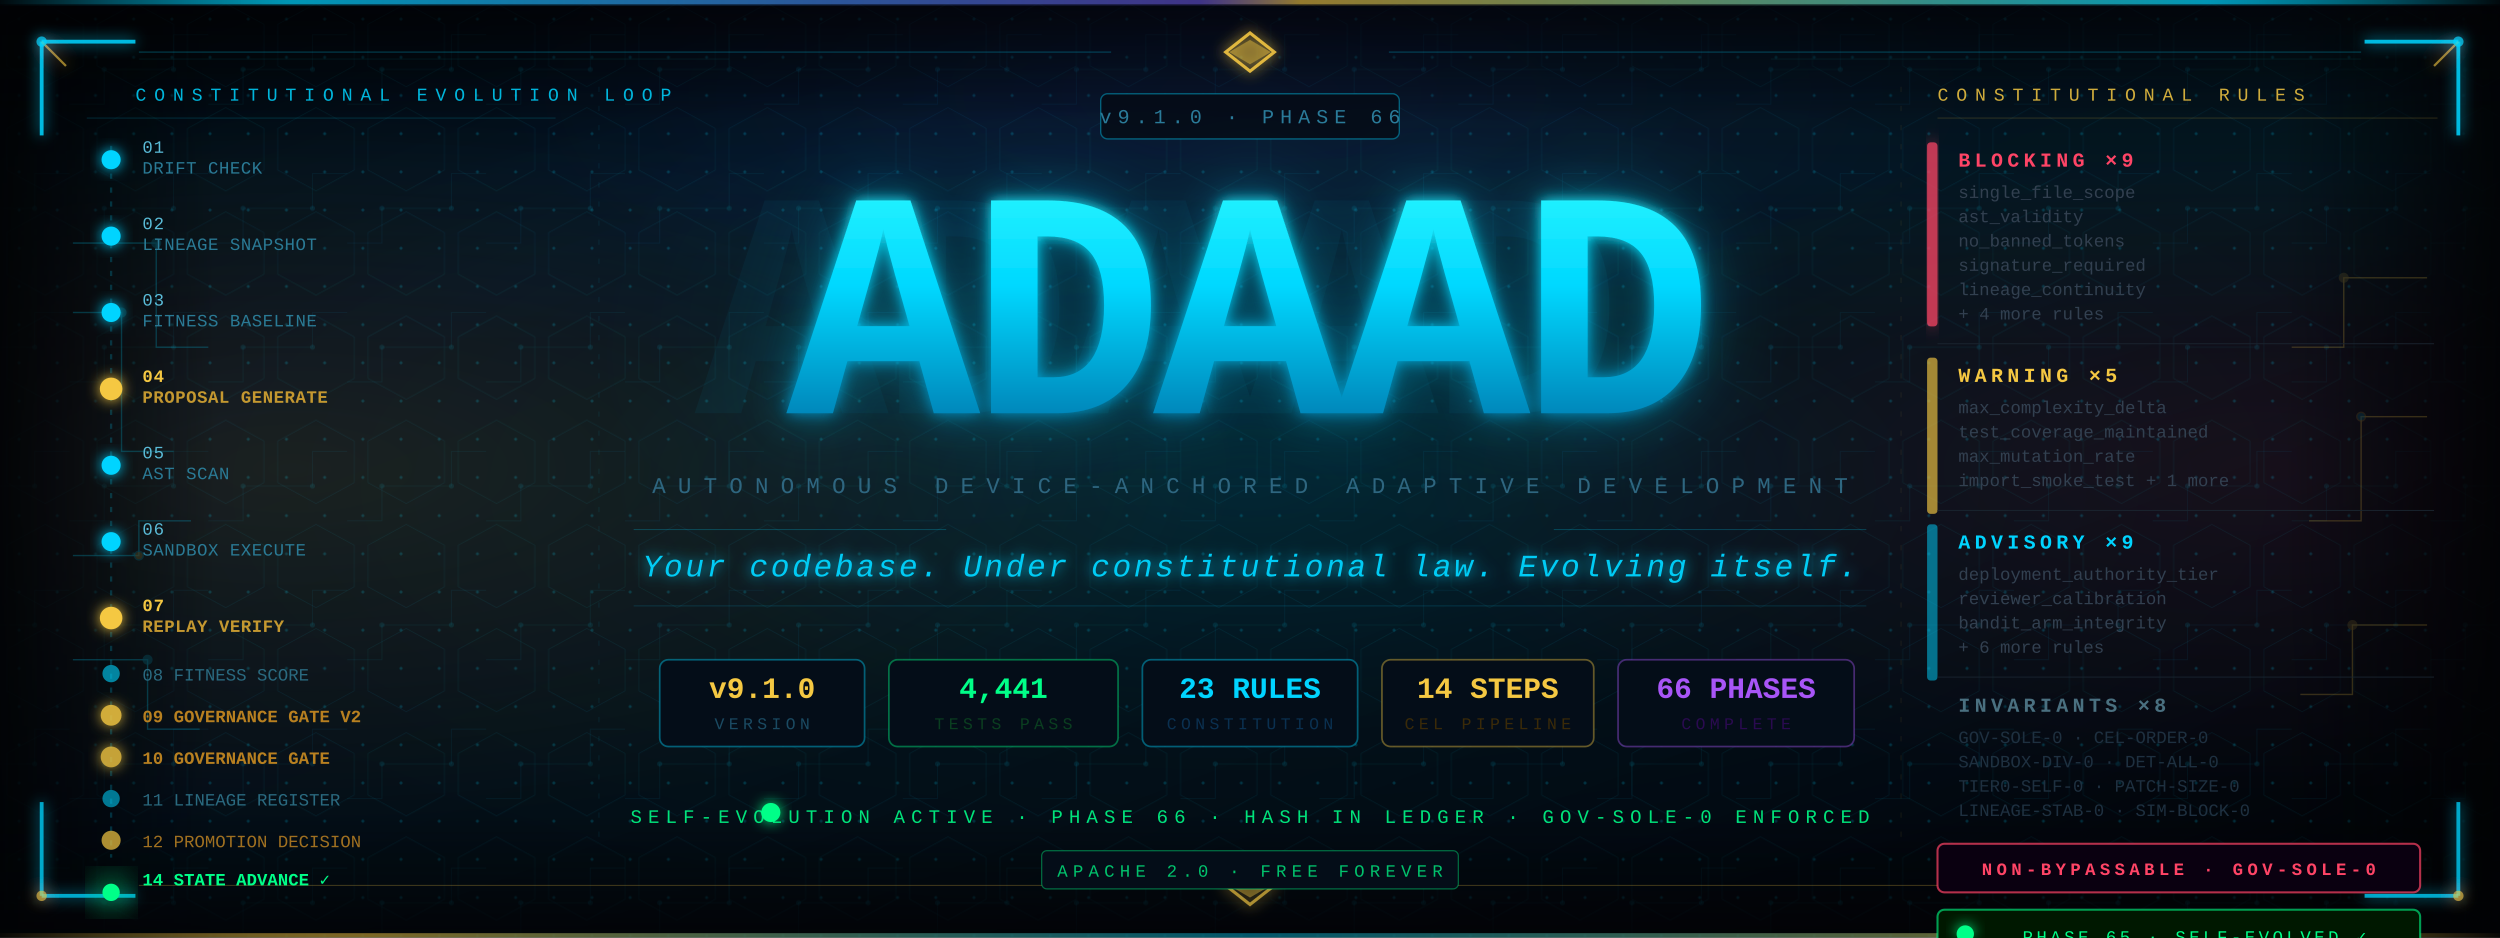
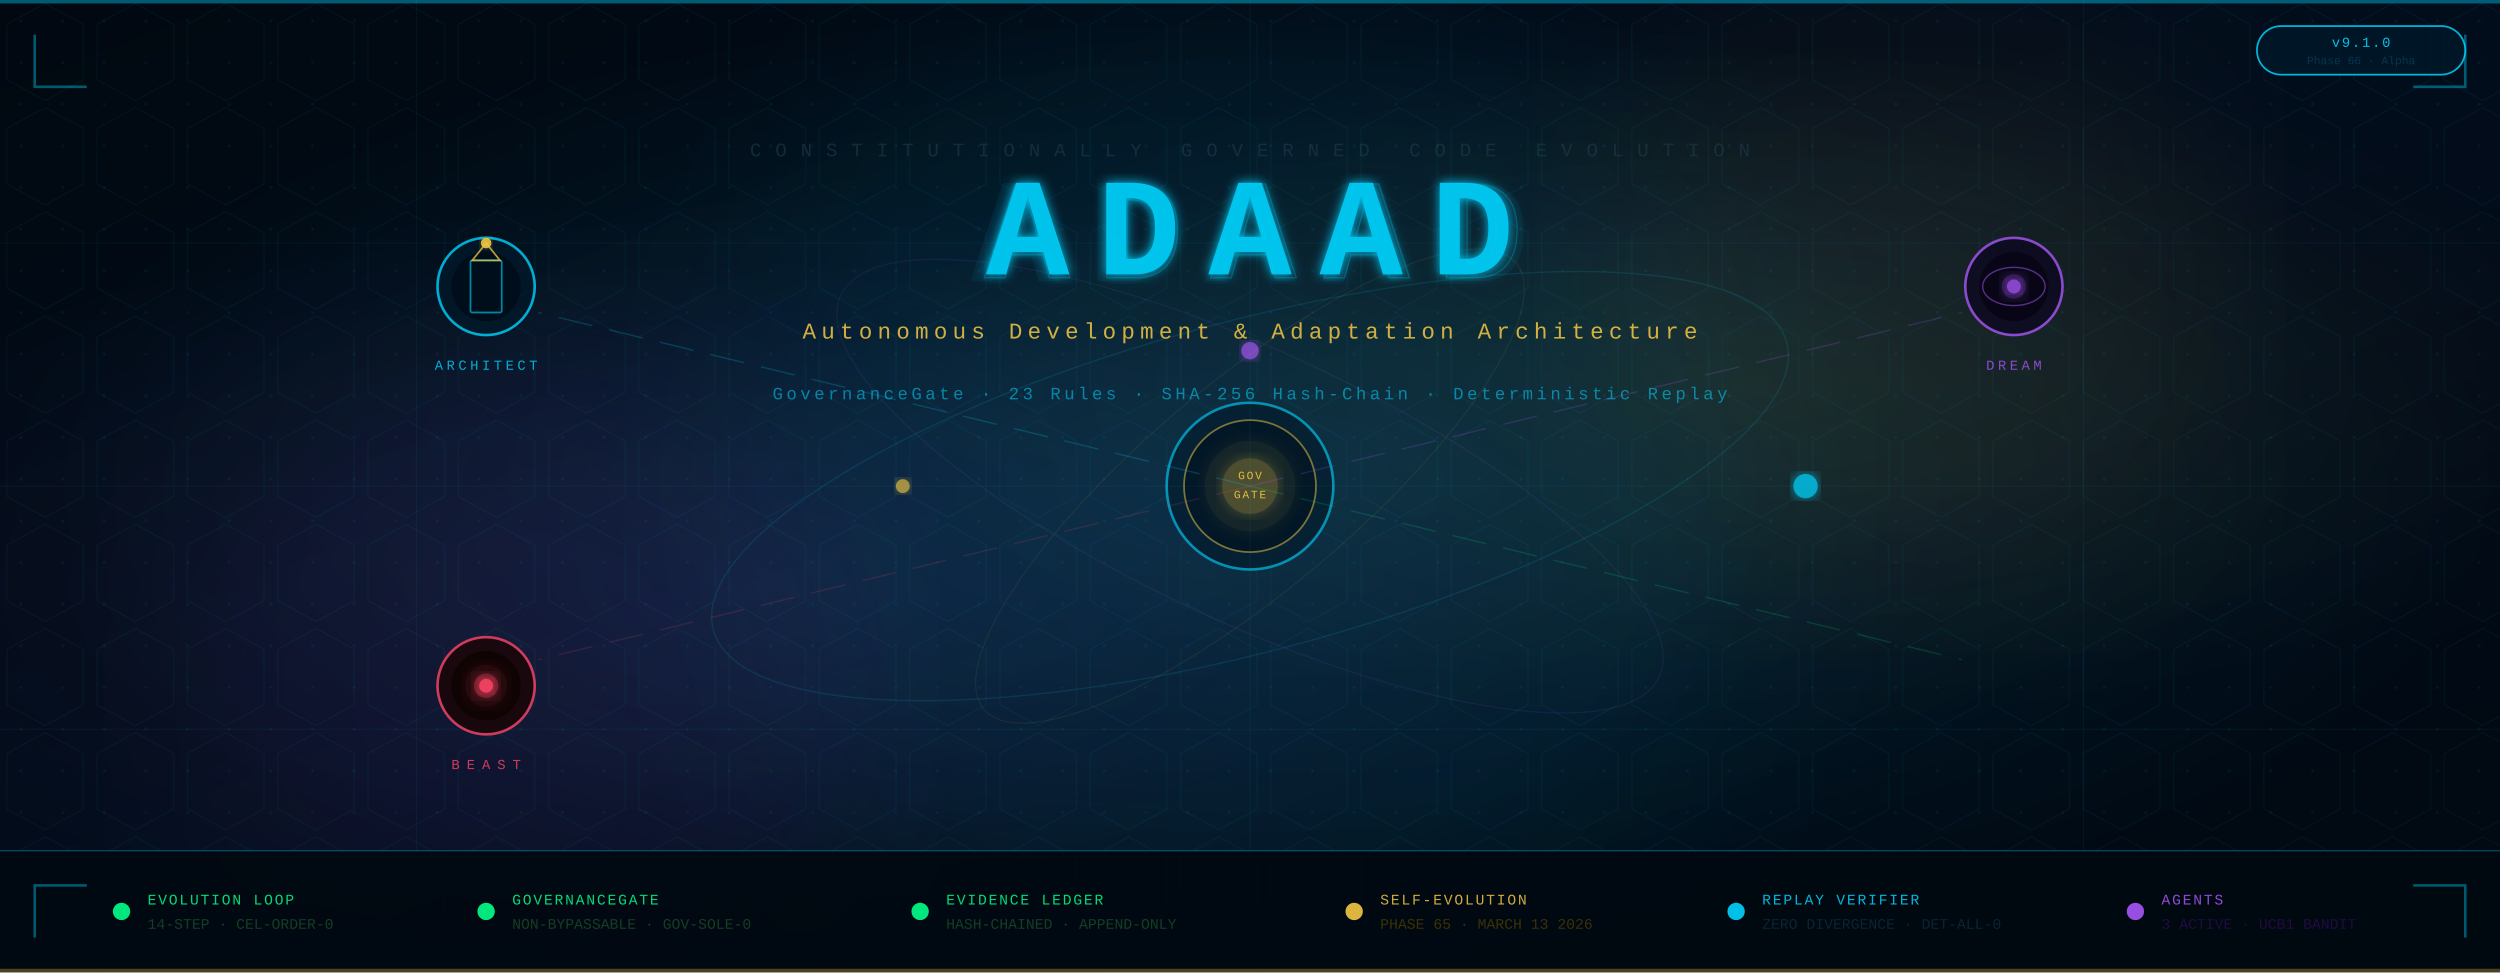
- <svg xmlns="http://www.w3.org/2000/svg" viewBox="0 0 1440 540">
+ <svg xmlns="http://www.w3.org/2000/svg" viewBox="0 0 1440 560">
  <defs>
-     <style>
-     @keyframes scan{0%{transform:translateY(-220px)}100%{transform:translateY(760px)}}
-     @keyframes orb{0%,100%{opacity:.08}50%{opacity:.22}}
-     @keyframes orb2{0%,100%{opacity:.05}50%{opacity:.15}}
-     @keyframes beacon{0%,100%{r:5;opacity:1}50%{r:9;opacity:.4}}
-     @keyframes trailpulse{0%{stroke-dashoffset:0}100%{stroke-dashoffset:-120}}
-     @keyframes celpulse{0%,100%{opacity:.9}50%{opacity:.3}}
-     @keyframes celpulse2{0%,100%{opacity:.85}50%{opacity:.28}}
-     @keyframes celpulse3{0%,100%{opacity:.8}50%{opacity:.2}}
-     @keyframes titlehaze{0%,100%{opacity:.18}50%{opacity:.38}}
-     @keyframes hexgrid{0%,100%{opacity:.07}50%{opacity:.14}}
-     @keyframes statusblink{0%,100%{opacity:1}48%{opacity:.2}52%{opacity:.9}}
-   </style>
-     <pattern id="hexes" x="0" y="0" width="52" height="60" patternUnits="userSpaceOnUse">
-       <polygon points="26,2 48,14 48,38 26,50 4,38 4,14" fill="none" stroke="#00d4ff" stroke-width="0.4" opacity="0.14" />
-     </pattern>
-     <pattern id="cdots" x="0" y="0" width="22" height="22" patternUnits="userSpaceOnUse">
-       <circle cx="11" cy="11" r="0.9" fill="#00d4ff" opacity="0.18" />
-     </pattern>
-     <pattern id="traces" x="0" y="0" width="80" height="80" patternUnits="userSpaceOnUse">
-       <path d="M0 40 L20 40 L20 20 L40 20" fill="none" stroke="#00d4ff" stroke-width="0.4" opacity="0.08" />
-       <path d="M80 40 L60 40 L60 60 L40 60" fill="none" stroke="#00d4ff" stroke-width="0.4" opacity="0.08" />
-       <circle cx="20" cy="40" r="1.5" fill="#00d4ff" opacity="0.1" />
-       <circle cx="60" cy="40" r="1.5" fill="#00d4ff" opacity="0.1" />
-     </pattern>
-     <filter id="gs" x="-60%" y="-60%" width="220%" height="220%">
+     <linearGradient id="h-bg" x1="0%" y1="0%" x2="100%" y2="100%">
+       <stop offset="0%" stop-color="#010810" />
+       <stop offset="50%" stop-color="#020d1c" />
+       <stop offset="100%" stop-color="#010810" />
+     </linearGradient>
+     <radialGradient id="h-glow1" cx="50%" cy="50%" r="50%">
+       <stop offset="0%" stop-color="#00d4ff" stop-opacity="0.12" />
+       <stop offset="100%" stop-color="#00d4ff" stop-opacity="0" />
+     </radialGradient>
+     <radialGradient id="h-glow2" cx="30%" cy="60%" r="40%">
+       <stop offset="0%" stop-color="#a855f7" stop-opacity="0.08" />
+       <stop offset="100%" stop-color="#a855f7" stop-opacity="0" />
+     </radialGradient>
+     <radialGradient id="h-glow3" cx="70%" cy="40%" r="35%">
+       <stop offset="0%" stop-color="#f5c842" stop-opacity="0.07" />
+       <stop offset="100%" stop-color="#f5c842" stop-opacity="0" />
+     </radialGradient>
+     <filter id="h-blur">
      <feGaussianBlur stdDeviation="4" result="b" />
      <feMerge>
        <feMergeNode in="b" />
        <feMergeNode in="SourceGraphic" />
      </feMerge>
    </filter>
-     <filter id="gm" x="-100%" y="-100%" width="300%" height="300%">
-       <feGaussianBlur stdDeviation="10" result="b" />
-       <feMerge>
-         <feMergeNode in="b" />
-         <feMergeNode in="b" />
-         <feMergeNode in="SourceGraphic" />
-       </feMerge>
-     </filter>
-     <filter id="gxl" x="-150%" y="-150%" width="400%" height="400%">
-       <feGaussianBlur stdDeviation="24" result="b" />
-       <feMerge>
-         <feMergeNode in="b" />
-         <feMergeNode in="b" />
-         <feMergeNode in="b" />
-         <feMergeNode in="SourceGraphic" />
-       </feMerge>
-     </filter>
-     <filter id="gxxl" x="-200%" y="-200%" width="500%" height="500%">
-       <feGaussianBlur stdDeviation="40" result="b" />
+     <filter id="h-title">
+       <feGaussianBlur stdDeviation="3" result="b" />
      <feMerge>
        <feMergeNode in="b" />
        <feMergeNode in="SourceGraphic" />
      </feMerge>
    </filter>
-     <filter id="gred">
-       <feGaussianBlur stdDeviation="5" result="b" />
-       <feMerge>
-         <feMergeNode in="b" />
-         <feMergeNode in="SourceGraphic" />
-       </feMerge>
+     <filter id="h-soft">
+       <feGaussianBlur stdDeviation="20" />
    </filter>
-     <linearGradient id="bg" x1="0%" y1="0%" x2="100%" y2="100%">
-       <stop offset="0%" stop-color="#010204" />
-       <stop offset="25%" stop-color="#020c1c" />
-       <stop offset="55%" stop-color="#030e16" />
-       <stop offset="80%" stop-color="#020810" />
-       <stop offset="100%" stop-color="#010204" />
-     </linearGradient>
-     <radialGradient id="bloom1" cx="50%" cy="52%" r="48%">
-       <stop offset="0%" stop-color="#00d4ff" stop-opacity="0.12">
-         <animate attributeName="stop-opacity" values="0.12;0.28;0.12" dur="6s" repeatCount="indefinite" />
-       </stop>
-       <stop offset="55%" stop-color="#00d4ff" stop-opacity="0.02" />
-       <stop offset="100%" stop-color="#00d4ff" stop-opacity="0" />
-     </radialGradient>
-     <radialGradient id="bloom2" cx="12%" cy="50%" r="38%">
-       <stop offset="0%" stop-color="#f5c842" stop-opacity="0.1">
-         <animate attributeName="stop-opacity" values="0.1;0.2;0.1" dur="7s" begin="1s" repeatCount="indefinite" />
-       </stop>
-       <stop offset="100%" stop-color="#f5c842" stop-opacity="0" />
-     </radialGradient>
-     <radialGradient id="bloom3" cx="90%" cy="50%" r="35%">
-       <stop offset="0%" stop-color="#ff4466" stop-opacity="0.08">
-         <animate attributeName="stop-opacity" values="0.08;0.16;0.08" dur="8s" begin="2s" repeatCount="indefinite" />
-       </stop>
-       <stop offset="100%" stop-color="#ff4466" stop-opacity="0" />
-     </radialGradient>
-     <radialGradient id="bloom4" cx="50%" cy="10%" r="30%">
-       <stop offset="0%" stop-color="#7b61ff" stop-opacity="0.06" />
-       <stop offset="100%" stop-color="#7b61ff" stop-opacity="0" />
-     </radialGradient>
-     <linearGradient id="topedge" x1="0%" y1="0%" x2="100%" y2="0%">
-       <stop offset="0%" stop-color="#010204" stop-opacity="1" />
-       <stop offset="12%" stop-color="#00d4ff" stop-opacity="0.7" />
-       <stop offset="48%" stop-color="#7b61ff" stop-opacity="0.5" />
-       <stop offset="52%" stop-color="#f5c842" stop-opacity="0.6" />
-       <stop offset="88%" stop-color="#00d4ff" stop-opacity="0.7" />
-       <stop offset="100%" stop-color="#010204" stop-opacity="1" />
-     </linearGradient>
-     <linearGradient id="botedge" x1="0%" y1="0%" x2="100%" y2="0%">
-       <stop offset="0%" stop-color="#010204" stop-opacity="1" />
-       <stop offset="15%" stop-color="#f5c842" stop-opacity="0.5" />
-       <stop offset="50%" stop-color="#00d4ff" stop-opacity="0.4" />
-       <stop offset="85%" stop-color="#f5c842" stop-opacity="0.5" />
-       <stop offset="100%" stop-color="#010204" stop-opacity="1" />
-     </linearGradient>
-     <linearGradient id="titleg" x1="0%" y1="0%" x2="0%" y2="100%">
-       <stop offset="0%" stop-color="#20f0ff" />
-       <stop offset="40%" stop-color="#00d8ff" />
-       <stop offset="100%" stop-color="#0088bb" />
-     </linearGradient>
-     <linearGradient id="scanfade" x1="0%" y1="0%" x2="0%" y2="100%">
-       <stop offset="0%" stop-color="#00d4ff" stop-opacity="0" />
-       <stop offset="50%" stop-color="#00d4ff" stop-opacity="0.04" />
-       <stop offset="100%" stop-color="#00d4ff" stop-opacity="0" />
-     </linearGradient>
-     <linearGradient id="vlr" x1="0%" y1="0%" x2="100%" y2="0%">
-       <stop offset="0%" stop-color="#010204" stop-opacity="0.95" />
-       <stop offset="9%" stop-color="#010204" stop-opacity="0" />
-       <stop offset="91%" stop-color="#010204" stop-opacity="0" />
-       <stop offset="100%" stop-color="#010204" stop-opacity="0.95" />
-     </linearGradient>
-     <linearGradient id="vtb" x1="0%" y1="0%" x2="0%" y2="100%">
-       <stop offset="0%" stop-color="#010204" stop-opacity="0.7" />
-       <stop offset="13%" stop-color="#010204" stop-opacity="0" />
-       <stop offset="87%" stop-color="#010204" stop-opacity="0" />
-       <stop offset="100%" stop-color="#010204" stop-opacity="0.8" />
-     </linearGradient>
-     <clipPath id="mainclip">
-       <rect width="1440" height="540" />
-     </clipPath>
+     <filter id="h-xsoft">
+       <feGaussianBlur stdDeviation="50" />
+     </filter>
+     <pattern id="h-hex" x="0" y="0" width="52" height="60" patternUnits="userSpaceOnUse">
+       <polygon points="26,2 48,14 48,46 26,58 4,46 4,14" fill="none" stroke="#00d4ff" stroke-width="0.35" opacity="0.1" />
+     </pattern>
+     <pattern id="h-dots" x="0" y="0" width="24" height="24" patternUnits="userSpaceOnUse">
+       <circle cx="12" cy="12" r="0.8" fill="#00d4ff" opacity="0.14" />
+     </pattern>
+     <style>
+     @keyframes h-scan{0%{transform:translateY(-160px)}100%{transform:translateY(720px)}}
+     @keyframes h-orbit{from{transform:rotate(0deg)}to{transform:rotate(360deg)}}
+     @keyframes h-orbit2{from{transform:rotate(360deg)}to{transform:rotate(0deg)}}
+     @keyframes h-pulse{0%,100%{opacity:.5}50%{opacity:1}}
+     @keyframes h-blink{0%,100%{opacity:1}48%{opacity:.15}52%{opacity:.9}}
+     @keyframes h-trail{0%{stroke-dashoffset:0}100%{stroke-dashoffset:-80}}
+     @keyframes h-float{0%,100%{transform:translateY(0)}50%{transform:translateY(-6px)}}
+     .h-scan-line{animation:h-scan 6s linear infinite}
+     .h-orbit1{transform-origin:720px 280px;animation:h-orbit 18s linear infinite}
+     .h-orbit2{transform-origin:720px 280px;animation:h-orbit2 12s linear infinite}
+     .h-orbit3{transform-origin:720px 280px;animation:h-orbit 28s linear infinite}
+     .h-beacon{animation:h-pulse 2.5s ease-in-out infinite}
+     .h-blink{animation:h-blink 1.2s ease-in-out infinite}
+     .h-trail{stroke-dasharray:20 10;animation:h-trail 3s linear infinite}
+     .h-float{animation:h-float 4s ease-in-out infinite}
+     .h-pulse2{animation:h-pulse 3s ease-in-out infinite 1s}
+     .h-pulse3{animation:h-pulse 3.5s ease-in-out infinite 2s}
+   </style>
  </defs>
-   <rect width="1440" height="540" fill="url(#bg)" />
-   <rect width="1440" height="540" fill="url(#hexes)" opacity="0.6" />
-   <rect width="1440" height="540" fill="url(#cdots)" />
-   <rect width="1440" height="540" fill="url(#traces)" />
-   <rect width="1440" height="540" fill="url(#bloom1)" />
-   <rect width="1440" height="540" fill="url(#bloom2)" />
-   <rect width="1440" height="540" fill="url(#bloom3)" />
-   <rect width="1440" height="540" fill="url(#bloom4)" />
-   <g clip-path="url(#mainclip)">
-     <rect x="0" y="0" width="1440" height="200" fill="url(#scanfade)">
-       <animateTransform attributeName="transform" type="translate" values="0,-220;0,760" dur="8s" repeatCount="indefinite" />
-     </rect>
+   <rect width="1440" height="560" fill="url(#h-bg)" />
+   <rect width="1440" height="560" fill="url(#h-glow1)" />
+   <rect width="1440" height="560" fill="url(#h-glow2)" />
+   <rect width="1440" height="560" fill="url(#h-glow3)" />
+   <rect width="1440" height="560" fill="url(#h-hex)" />
+   <rect width="1440" height="560" fill="url(#h-dots)" opacity="0.5" />
+   <circle cx="720" cy="280" r="300" fill="#00d4ff" opacity="0.04" filter="url(#h-xsoft)" />
+   <circle cx="300" cy="400" r="200" fill="#a855f7" opacity="0.04" filter="url(#h-xsoft)" />
+   <circle cx="1100" cy="160" r="180" fill="#f5c842" opacity="0.04" filter="url(#h-xsoft)" />
+   <rect x="0" y="0" width="1440" height="2" fill="url(#h-glow1)" opacity="0.3" class="h-scan-line" />
+   <g class="h-orbit1">
+     <ellipse cx="720" cy="280" rx="320" ry="95" fill="none" stroke="#00d4ff" stroke-width="0.8" opacity="0.12" transform="rotate(-15,720,280)" />
+     <circle cx="1040" cy="280" r="7" fill="#00d4ff" opacity="0.75" filter="url(#h-blur)" class="h-beacon" />
  </g>
-   <rect width="1440" height="540" fill="url(#vlr)" />
-   <rect width="1440" height="540" fill="url(#vtb)" />
-   <rect x="0" y="0" width="1440" height="2.5" fill="url(#topedge)" />
-   <rect x="0" y="537.5" width="1440" height="2.5" fill="url(#botedge)" />
-   <rect x="0" y="2.5" width="1440" height="0.8" fill="url(#topedge)" opacity="0.3" />
-   <g filter="url(#gs)">
-     <line x1="24" y1="24" x2="78" y2="24" stroke="#00d4ff" stroke-width="2.2" opacity="0.85" />
-     <line x1="24" y1="24" x2="24" y2="78" stroke="#00d4ff" stroke-width="2.2" opacity="0.85" />
-     <line x1="24" y1="24" x2="38" y2="38" stroke="#f5c842" stroke-width="1.3" opacity="0.6" />
-     <circle cx="24" cy="24" r="3" fill="#00d4ff" opacity="0.7" />
-     <line x1="1416" y1="24" x2="1362" y2="24" stroke="#00d4ff" stroke-width="2.2" opacity="0.85" />
-     <line x1="1416" y1="24" x2="1416" y2="78" stroke="#00d4ff" stroke-width="2.2" opacity="0.85" />
-     <line x1="1416" y1="24" x2="1402" y2="38" stroke="#f5c842" stroke-width="1.3" opacity="0.6" />
-     <circle cx="1416" cy="24" r="3" fill="#00d4ff" opacity="0.7" />
-     <line x1="24" y1="516" x2="78" y2="516" stroke="#00d4ff" stroke-width="2.2" opacity="0.75" />
-     <line x1="24" y1="516" x2="24" y2="462" stroke="#00d4ff" stroke-width="2.2" opacity="0.75" />
-     <circle cx="24" cy="516" r="3" fill="#f5c842" opacity="0.6" />
-     <line x1="1416" y1="516" x2="1362" y2="516" stroke="#00d4ff" stroke-width="2.2" opacity="0.75" />
-     <line x1="1416" y1="516" x2="1416" y2="462" stroke="#00d4ff" stroke-width="2.2" opacity="0.75" />
-     <circle cx="1416" cy="516" r="3" fill="#f5c842" opacity="0.6" />
+   <g class="h-orbit2">
+     <ellipse cx="720" cy="280" rx="260" ry="78" fill="none" stroke="#a855f7" stroke-width="0.7" opacity="0.1" transform="rotate(25,720,280)" />
+     <circle cx="720" cy="202" r="5" fill="#a855f7" opacity="0.7" filter="url(#h-blur)" class="h-pulse2" />
  </g>
-   <g opacity="0.22" stroke="#00d4ff" fill="none" stroke-width="0.8">
-     <path d="M42 140 L90 140 L90 200 L120 200" />
-     <path d="M42 180 L70 180 L70 260 L100 260" />
-     <path d="M42 320 L80 320 L80 300 L110 300" />
-     <path d="M42 380 L85 380 L85 420 L115 420" />
-     <circle cx="90" cy="140" r="2.5" fill="#00d4ff" opacity="0.6" />
-     <circle cx="70" cy="180" r="2.5" fill="#00d4ff" opacity="0.6" />
-     <circle cx="80" cy="320" r="2.5" fill="#f5c842" opacity="0.6" />
-     <circle cx="85" cy="380" r="2.5" fill="#00d4ff" opacity="0.6" />
+   <g class="h-orbit3">
+     <ellipse cx="720" cy="280" rx="200" ry="60" fill="none" stroke="#f5c842" stroke-width="0.6" opacity="0.08" transform="rotate(-40,720,280)" />
+     <circle cx="520" cy="280" r="4" fill="#f5c842" opacity="0.65" filter="url(#h-blur)" class="h-pulse3" />
  </g>
-   <g opacity="0.2" stroke="#f5c842" fill="none" stroke-width="0.8">
-     <path d="M1398 160 L1350 160 L1350 200 L1320 200" />
-     <path d="M1398 240 L1360 240 L1360 300 L1330 300" />
-     <path d="M1398 360 L1355 360 L1355 400 L1325 400" />
-     <circle cx="1350" cy="160" r="2.5" fill="#f5c842" opacity="0.5" />
-     <circle cx="1360" cy="240" r="2.5" fill="#00d4ff" opacity="0.5" />
-     <circle cx="1355" cy="360" r="2.5" fill="#f5c842" opacity="0.5" />
+   <circle cx="720" cy="280" r="48" fill="#001828" stroke="#00d4ff" stroke-width="1.5" opacity="0.6" />
+   <circle cx="720" cy="280" r="38" fill="#000d1a" stroke="#f5c842" stroke-width="1" opacity="0.5" />
+   <circle cx="720" cy="280" r="26" fill="#f5c842" opacity="0.08" filter="url(#h-blur)" />
+   <circle cx="720" cy="280" r="16" fill="#f5c842" opacity="0.25" filter="url(#h-blur)" class="h-beacon" />
+   <text x="720" y="276" text-anchor="middle" font-family="'Courier New',monospace" font-size="6.5" fill="#f5c842" opacity="0.9" letter-spacing="1">GOV</text>
+   <text x="720" y="287" text-anchor="middle" font-family="'Courier New',monospace" font-size="6.5" fill="#f5c842" opacity="0.9" letter-spacing="1">GATE</text>
+   <line x1="720" y1="280" x2="310" y2="180" stroke="#00d4ff" stroke-width="0.8" opacity="0.2" class="h-trail" />
+   <line x1="720" y1="280" x2="1130" y2="180" stroke="#a855f7" stroke-width="0.8" opacity="0.2" class="h-trail" />
+   <line x1="720" y1="280" x2="310" y2="380" stroke="#ff4466" stroke-width="0.8" opacity="0.15" class="h-trail" />
+   <line x1="720" y1="280" x2="1130" y2="380" stroke="#00ff88" stroke-width="0.8" opacity="0.15" class="h-trail" />
+   <g stroke="#00d4ff" stroke-width="0.4" opacity="0.08">
+     <line x1="0" y1="140" x2="1440" y2="140" />
+     <line x1="0" y1="280" x2="1440" y2="280" />
+     <line x1="0" y1="420" x2="1440" y2="420" />
+     <line x1="240" y1="0" x2="240" y2="560" />
+     <line x1="720" y1="0" x2="720" y2="560" />
+     <line x1="1200" y1="0" x2="1200" y2="560" />
  </g>
-   <line x1="80" y1="30" x2="640" y2="30" stroke="#00d4ff" stroke-width="0.6" opacity="0.3" />
-   <line x1="80" y1="34" x2="420" y2="34" stroke="#00d4ff" stroke-width="0.3" opacity="0.14" />
-   <polygon points="720,19 734,30 720,41 706,30" fill="none" stroke="#f5c842" stroke-width="1.8" opacity="0.9" filter="url(#gs)">
-     <animate attributeName="stroke-opacity" values="0.9;0.3;0.9" dur="4s" repeatCount="indefinite" />
-   </polygon>
-   <polygon points="720,23 732,30 720,37 708,30" fill="#f5c842" opacity="0.55" filter="url(#gs)" />
-   <line x1="800" y1="30" x2="1360" y2="30" stroke="#00d4ff" stroke-width="0.6" opacity="0.3" />
-   <line x1="1020" y1="34" x2="1360" y2="34" stroke="#00d4ff" stroke-width="0.3" opacity="0.14" />
-   <line x1="80" y1="510" x2="640" y2="510" stroke="#f5c842" stroke-width="0.6" opacity="0.25" />
-   <polygon points="720,499 734,510 720,521 706,510" fill="none" stroke="#f5c842" stroke-width="1.8" opacity="0.7" filter="url(#gs)" />
-   <polygon points="720,503 732,510 720,517 708,510" fill="#f5c842" opacity="0.4" />
-   <line x1="800" y1="510" x2="1360" y2="510" stroke="#f5c842" stroke-width="0.6" opacity="0.25" />
-   <g transform="translate(50,58)">
-     <text font-family="'Courier New',monospace" x="28" y="0" fill="#00d4ff" font-size="10.5" letter-spacing="4.5" opacity="0.85">CONSTITUTIONAL EVOLUTION LOOP</text>
-     <line x1="0" y1="10" x2="270" y2="10" stroke="#00d4ff" stroke-width="0.5" opacity="0.2" />
-     <line x1="14" y1="26" x2="14" y2="436" stroke="#00d4ff" stroke-width="1.3" opacity="0.2" stroke-dasharray="3 5">
-       <animate attributeName="stroke-dashoffset" values="0;-16" dur="2s" repeatCount="indefinite" />
-     </line>
-     <g font-family="'Courier New',monospace" font-size="10">
-       <circle cx="14" cy="34" r="5.5" fill="#00d4ff" filter="url(#gs)">
-         <animate attributeName="opacity" values=".9;.3;.9" dur="3.1s" begin="0s" repeatCount="indefinite" />
-       </circle>
-       <text x="32" y="30" fill="#5abcd8" letter-spacing=".5">01</text>
-       <text x="32" y="42" fill="#2a7a95" letter-spacing=".3">DRIFT CHECK</text>
-       <circle cx="14" cy="78" r="5.5" fill="#00d4ff" filter="url(#gs)">
-         <animate attributeName="opacity" values=".85;.28;.85" dur="2.8s" begin=".35s" repeatCount="indefinite" />
-       </circle>
-       <text x="32" y="74" fill="#5abcd8" letter-spacing=".5">02</text>
-       <text x="32" y="86" fill="#2a7a95" letter-spacing=".3">LINEAGE SNAPSHOT</text>
-       <circle cx="14" cy="122" r="5.5" fill="#00d4ff" filter="url(#gs)">
-         <animate attributeName="opacity" values=".8;.25;.8" dur="3.6s" begin=".7s" repeatCount="indefinite" />
-       </circle>
-       <text x="32" y="118" fill="#5abcd8" letter-spacing=".5">03</text>
-       <text x="32" y="130" fill="#2a7a95" letter-spacing=".3">FITNESS BASELINE</text>
-       <circle cx="14" cy="166" r="6.5" fill="#f5c842" filter="url(#gs)">
-         <animate attributeName="opacity" values=".95;.4;.95" dur="2.0s" begin="0s" repeatCount="indefinite" />
-       </circle>
-       <text x="32" y="162" fill="#f5c842" letter-spacing=".5" font-weight="bold">04</text>
-       <text x="32" y="174" fill="#c49830" letter-spacing=".3" font-weight="bold">PROPOSAL GENERATE</text>
-       <circle cx="14" cy="210" r="5.5" fill="#00d4ff" filter="url(#gs)">
-         <animate attributeName="opacity" values=".75;.22;.75" dur="4.2s" begin="1.1s" repeatCount="indefinite" />
-       </circle>
-       <text x="32" y="206" fill="#5abcd8" letter-spacing=".5">05</text>
-       <text x="32" y="218" fill="#2a7a95" letter-spacing=".3">AST SCAN</text>
-       <circle cx="14" cy="254" r="5.5" fill="#00d4ff" filter="url(#gs)">
-         <animate attributeName="opacity" values=".75;.25;.75" dur="3.4s" begin="1.5s" repeatCount="indefinite" />
-       </circle>
-       <text x="32" y="250" fill="#5abcd8" letter-spacing=".5">06</text>
-       <text x="32" y="262" fill="#2a7a95" letter-spacing=".3">SANDBOX EXECUTE</text>
-       <circle cx="14" cy="298" r="6.5" fill="#f5c842" filter="url(#gs)">
-         <animate attributeName="opacity" values=".9;.35;.9" dur="2.3s" begin=".5s" repeatCount="indefinite" />
-       </circle>
-       <text x="32" y="294" fill="#f5c842" letter-spacing=".5" font-weight="bold">07</text>
-       <text x="32" y="306" fill="#c49830" letter-spacing=".3" font-weight="bold">REPLAY VERIFY</text>
-       <circle cx="14" cy="330" r="5" fill="#00d4ff" opacity=".6" />
-       <text x="32" y="334" fill="#2a6a80">08  FITNESS SCORE</text>
-       <circle cx="14" cy="354" r="6" fill="#f5c842" filter="url(#gs)" opacity=".85" />
-       <text x="32" y="358" fill="#b88020" font-weight="bold">09  GOVERNANCE GATE V2</text>
-       <circle cx="14" cy="378" r="6" fill="#f5c842" filter="url(#gs)" opacity=".8" />
-       <text x="32" y="382" fill="#b88020" font-weight="bold">10  GOVERNANCE GATE</text>
-       <circle cx="14" cy="402" r="5" fill="#00d4ff" opacity=".55" />
-       <text x="32" y="406" fill="#2a6a80">11  LINEAGE REGISTER</text>
-       <circle cx="14" cy="426" r="5.5" fill="#f5c842" opacity=".7" />
-       <text x="32" y="430" fill="#a07020">12  PROMOTION DECISION</text>
-       <circle cx="14" cy="456" r="5" fill="#00ff88" filter="url(#gm)">
-         <animate attributeName="r" values="5;8.5;5" dur="2.1s" repeatCount="indefinite" />
-         <animate attributeName="opacity" values="1;0.4;1" dur="2.1s" repeatCount="indefinite" />
-       </circle>
-       <text x="32" y="452" fill="#00ff88" font-weight="bold">14  STATE ADVANCE ✓</text>
-     </g>
+   <g class="h-float" style="transform-origin:280px 165px">
+     <circle cx="280" cy="165" r="28" fill="#001828" stroke="#00d4ff" stroke-width="1.5" opacity="0.8" />
+     <circle cx="280" cy="165" r="20" fill="#000d1a" opacity="0.9" />
+     <rect x="271" y="150" width="18" height="30" rx="1" fill="none" stroke="#00d4ff" stroke-width="1" opacity="0.6" />
+     <polygon points="280,140 288,150 272,150" fill="none" stroke="#f5c842" stroke-width="1" opacity="0.75" />
+     <circle cx="280" cy="140" r="3" fill="#f5c842" opacity="0.9" filter="url(#h-blur)" class="h-beacon" />
+     <text x="280" y="213" text-anchor="middle" font-family="'Courier New',monospace" font-size="8" fill="#00d4ff" opacity="0.8" letter-spacing="2">ARCHITECT</text>
  </g>
-   <line x1="345" y1="50" x2="345" y2="490" stroke="#00d4ff" stroke-width="0.5" opacity="0.1" stroke-dasharray="3 8" />
-   <g text-anchor="middle">
-     <rect x="634" y="54" width="172" height="26" rx="4" fill="#050c18" stroke="#00d4ff" stroke-width="0.8" stroke-opacity="0.4" />
-     <text x="720" y="71" font-family="'Courier New',monospace" font-size="11.5" fill="#2a7a99" letter-spacing="3.5">v9.1.0  ·  PHASE 66</text>
-     <text x="720" y="238" fill="#001824" font-family="'Courier New',monospace" font-size="186" font-weight="900" letter-spacing="-6">ADAAD</text>
-     <text x="720" y="238" fill="#00d4ff" font-family="'Courier New',monospace" font-size="186" font-weight="900" letter-spacing="-6" opacity="0.06" filter="url(#gxxl)">
-     ADAAD
-     <animate attributeName="opacity" values="0.06;0.14;0.06" dur="5s" repeatCount="indefinite" />
-     </text>
-     <text x="720" y="238" fill="#00d4ff" font-family="'Courier New',monospace" font-size="186" font-weight="900" letter-spacing="-6" opacity="0.12" filter="url(#gxl)">ADAAD</text>
-     <text x="720" y="238" fill="#00d4ff" font-family="'Courier New',monospace" font-size="186" font-weight="900" letter-spacing="-6" opacity="0.22" filter="url(#gm)">ADAAD</text>
-     <text x="720" y="238" fill="url(#titleg)" font-family="'Courier New',monospace" font-size="186" font-weight="900" letter-spacing="-6" filter="url(#gs)">ADAAD</text>
-     <text x="720" y="284" fill="#2e6680" font-family="'Courier New',monospace" font-size="13" letter-spacing="7">AUTONOMOUS DEVICE-ANCHORED ADAPTIVE DEVELOPMENT</text>
-     <line x1="365" y1="305" x2="545" y2="305" stroke="#00d4ff" stroke-width="0.6" opacity="0.22" />
-     <line x1="895" y1="305" x2="1075" y2="305" stroke="#00d4ff" stroke-width="0.6" opacity="0.22" />
-     <text x="720" y="332" fill="#00d4ff" font-family="'Courier New',monospace" font-size="18" letter-spacing="1.5" font-style="italic" filter="url(#gs)" opacity=".95">Your codebase. Under constitutional law. Evolving itself.</text>
-     <line x1="365" y1="349" x2="1075" y2="349" stroke="#00d4ff" stroke-width="0.5" opacity="0.18" />
-     <g transform="translate(720, 400)" font-family="'Courier New',monospace">
-       <rect x="-340" y="-20" width="118" height="50" rx="5" fill="#040d18" stroke="#00d4ff" stroke-width="1" stroke-opacity="0.4" />
-       <text x="-281" y="2" text-anchor="middle" fill="#f5c842" font-size="17" font-weight="700">v9.1.0</text>
-       <text x="-281" y="20" text-anchor="middle" fill="#1a4a62" font-size="9.5" letter-spacing="2.5">VERSION</text>
-       <rect x="-208" y="-20" width="132" height="50" rx="5" fill="#040d18" stroke="#00ff88" stroke-width="1" stroke-opacity="0.4" />
-       <text x="-142" y="2" text-anchor="middle" fill="#00ff88" font-size="17" font-weight="700">4,441</text>
-       <text x="-142" y="20" text-anchor="middle" fill="#0a3e20" font-size="9.5" letter-spacing="2.5">TESTS PASS</text>
-       <rect x="-62" y="-20" width="124" height="50" rx="5" fill="#040d18" stroke="#00d4ff" stroke-width="1" stroke-opacity="0.4" />
-       <text x="0" y="2" text-anchor="middle" fill="#00d4ff" font-size="17" font-weight="700">23 RULES</text>
-       <text x="0" y="20" text-anchor="middle" fill="#0a3050" font-size="9.5" letter-spacing="2.5">CONSTITUTION</text>
-       <rect x="76" y="-20" width="122" height="50" rx="5" fill="#040d18" stroke="#f5c842" stroke-width="1" stroke-opacity="0.4" />
-       <text x="137" y="2" text-anchor="middle" fill="#f5c842" font-size="17" font-weight="700">14 STEPS</text>
-       <text x="137" y="20" text-anchor="middle" fill="#3a2a08" font-size="9.5" letter-spacing="2.5">CEL PIPELINE</text>
-       <rect x="212" y="-20" width="136" height="50" rx="5" fill="#040d18" stroke="#a855f7" stroke-width="1" stroke-opacity="0.4" />
-       <text x="280" y="2" text-anchor="middle" fill="#a855f7" font-size="17" font-weight="700">66 PHASES</text>
-       <text x="280" y="20" text-anchor="middle" fill="#2a0a50" font-size="9.5" letter-spacing="2.5">COMPLETE</text>
-     </g>
-     <circle cx="444" cy="468" r="5.5" fill="#00ff88" filter="url(#gs)">
-       <animate attributeName="opacity" values="1;0.2;1" dur="1.8s" repeatCount="indefinite" />
-     </circle>
-     <text x="720" y="474" font-family="'Courier New',monospace" font-size="11" fill="#00ff88" letter-spacing="3.5" opacity="0.88">SELF-EVOLUTION ACTIVE  ·  PHASE 66  ·  HASH IN LEDGER  ·  GOV-SOLE-0 ENFORCED</text>
-     <rect x="600" y="490" width="240" height="22" rx="3" fill="#040d18" stroke="#00ff88" stroke-width="0.7" stroke-opacity="0.4" />
-     <text x="720" y="505" font-family="'Courier New',monospace" font-size="10" fill="#00ff88" letter-spacing="3" opacity="0.75">APACHE 2.0  ·  FREE FOREVER</text>
+   <g class="h-float" style="transform-origin:1160px 165px;animation-delay:1.3s">
+     <circle cx="1160" cy="165" r="28" fill="#0d0820" stroke="#a855f7" stroke-width="1.5" opacity="0.8" />
+     <circle cx="1160" cy="165" r="20" fill="#080515" opacity="0.9" />
+     <ellipse cx="1160" cy="165" rx="18" ry="11" fill="none" stroke="#a855f7" stroke-width="0.8" opacity="0.5" />
+     <circle cx="1160" cy="165" r="7" fill="#a855f7" opacity="0.3" filter="url(#h-blur)" />
+     <circle cx="1160" cy="165" r="4" fill="#a855f7" opacity="0.7" filter="url(#h-blur)" class="h-pulse2" />
+     <text x="1160" y="213" text-anchor="middle" font-family="'Courier New',monospace" font-size="8" fill="#a855f7" opacity="0.8" letter-spacing="2">DREAM</text>
  </g>
-   <line x1="1095" y1="50" x2="1095" y2="490" stroke="#f5c842" stroke-width="0.5" opacity="0.1" stroke-dasharray="3 8" />
-   <g transform="translate(1116, 58)">
-     <text font-family="'Courier New',monospace" x="0" y="0" fill="#f5c842" font-size="10.5" letter-spacing="4.5" opacity="0.85">CONSTITUTIONAL RULES</text>
-     <line x1="0" y1="10" x2="288" y2="10" stroke="#f5c842" stroke-width="0.5" opacity="0.2" />
-     <g transform="translate(0,24)" font-family="'Courier New',monospace">
-       <rect x="-6" y="0" width="6" height="106" rx="2" fill="#ff4466" opacity="0.75" filter="url(#gred)" />
-       <text x="12" y="14" fill="#ff4466" font-size="11.5" letter-spacing="2.5" font-weight="700">BLOCKING  ×9</text>
-       <text x="12" y="32" fill="#324050" font-size="10">single_file_scope</text>
-       <text x="12" y="46" fill="#324050" font-size="10">ast_validity</text>
-       <text x="12" y="60" fill="#324050" font-size="10">no_banned_tokens</text>
-       <text x="12" y="74" fill="#324050" font-size="10">signature_required</text>
-       <text x="12" y="88" fill="#324050" font-size="10">lineage_continuity</text>
-       <text x="12" y="102" fill="#324050" font-size="10">+ 4 more rules</text>
-       <line x1="0" y1="116" x2="286" y2="116" stroke="#1a2530" stroke-width="0.5" />
-       <rect x="-6" y="124" width="6" height="90" rx="2" fill="#f5c842" opacity="0.65" />
-       <text x="12" y="138" fill="#f5c842" font-size="11.5" letter-spacing="2.5" font-weight="700">WARNING  ×5</text>
-       <text x="12" y="156" fill="#324050" font-size="10">max_complexity_delta</text>
-       <text x="12" y="170" fill="#324050" font-size="10">test_coverage_maintained</text>
-       <text x="12" y="184" fill="#324050" font-size="10">max_mutation_rate</text>
-       <text x="12" y="198" fill="#324050" font-size="10">import_smoke_test + 1 more</text>
-       <line x1="0" y1="212" x2="286" y2="212" stroke="#1a2530" stroke-width="0.5" />
-       <rect x="-6" y="220" width="6" height="90" rx="2" fill="#00d4ff" opacity="0.5" />
-       <text x="12" y="234" fill="#00d4ff" font-size="11.5" letter-spacing="2.5" font-weight="700">ADVISORY  ×9</text>
-       <text x="12" y="252" fill="#324050" font-size="10">deployment_authority_tier</text>
-       <text x="12" y="266" fill="#324050" font-size="10">reviewer_calibration</text>
-       <text x="12" y="280" fill="#324050" font-size="10">bandit_arm_integrity</text>
-       <text x="12" y="294" fill="#324050" font-size="10">+ 6 more rules</text>
-       <line x1="0" y1="308" x2="286" y2="308" stroke="#1a2530" stroke-width="0.5" />
-       <text x="12" y="328" fill="#4a7080" font-size="11.5" letter-spacing="2.5" font-weight="700">INVARIANTS  ×8</text>
-       <text x="12" y="346" fill="#1e3040" font-size="10">GOV-SOLE-0  ·  CEL-ORDER-0</text>
-       <text x="12" y="360" fill="#1e3040" font-size="10">SANDBOX-DIV-0  ·  DET-ALL-0</text>
-       <text x="12" y="374" fill="#1e3040" font-size="10">TIER0-SELF-0  ·  PATCH-SIZE-0</text>
-       <text x="12" y="388" fill="#1e3040" font-size="10">LINEAGE-STAB-0  ·  SIM-BLOCK-0</text>
-       <rect x="0" y="404" width="278" height="28" rx="4" fill="#0a0010" stroke="#ff4466" stroke-width="1.2" stroke-opacity="0.7" />
-       <text x="139" y="422" text-anchor="middle" fill="#ff4466" font-size="10" letter-spacing="2.5" font-weight="700">NON-BYPASSABLE · GOV-SOLE-0</text>
-       <rect x="0" y="442" width="278" height="28" rx="4" fill="#001800" stroke="#00ff88" stroke-width="1.2" stroke-opacity="0.6" />
-       <circle cx="16" cy="456" r="5" fill="#00ff88" filter="url(#gs)">
-         <animate attributeName="opacity" values="1;0.3;1" dur="2.2s" repeatCount="indefinite" />
-       </circle>
-       <text x="148" y="461" text-anchor="middle" fill="#00ff88" font-size="10" letter-spacing="2">PHASE 65 · SELF-EVOLVED ✓</text>
-     </g>
+   <g class="h-float" style="transform-origin:280px 395px;animation-delay:2.1s">
+     <circle cx="280" cy="395" r="28" fill="#1a0404" stroke="#ff4466" stroke-width="1.5" opacity="0.8" />
+     <circle cx="280" cy="395" r="20" fill="#100202" opacity="0.9" />
+     <circle cx="280" cy="395" r="12" fill="#ff4466" opacity="0.1" filter="url(#h-blur)" />
+     <circle cx="280" cy="395" r="7" fill="#ff4466" opacity="0.4" filter="url(#h-blur)" class="h-pulse3" />
+     <circle cx="280" cy="395" r="4" fill="#ff4466" opacity="0.85" filter="url(#h-blur)" class="h-blink" />
+     <text x="280" y="443" text-anchor="middle" font-family="'Courier New',monospace" font-size="8" fill="#ff4466" opacity="0.8" letter-spacing="4">BEAST</text>
  </g>
+   <text x="720" y="90" text-anchor="middle" font-family="'Courier New',monospace" font-size="11" fill="#1e3a4a" letter-spacing="8" opacity="0.6">CONSTITUTIONALLY GOVERNED CODE EVOLUTION</text>
+   <text x="720" y="162" text-anchor="middle" font-family="'Courier New',monospace" font-size="86" font-weight="900" fill="#00d4ff" letter-spacing="16" opacity="0.06">ADAAD</text>
+   <text x="722" y="160" text-anchor="middle" font-family="'Courier New',monospace" font-size="82" font-weight="900" fill="none" stroke="#00d4ff" stroke-width="0.8" letter-spacing="16" opacity="0.25" filter="url(#h-title)">ADAAD</text>
+   <text x="720" y="158" text-anchor="middle" font-family="'Courier New',monospace" font-size="80" font-weight="900" fill="#00d4ff" letter-spacing="16" opacity="0.9" filter="url(#h-title)">ADAAD</text>
+   <text x="720" y="195" text-anchor="middle" font-family="'Courier New',monospace" font-size="13" fill="#f5c842" letter-spacing="3" opacity="0.85">Autonomous Development &amp; Adaptation Architecture</text>
+   <text x="720" y="230" text-anchor="middle" font-family="'Courier New',monospace" font-size="10" fill="#00d4ff" letter-spacing="2" opacity="0.55">GovernanceGate · 23 Rules · SHA-256 Hash-Chain · Deterministic Replay</text>
+   <rect x="0" y="490" width="1440" height="70" fill="#000810" opacity="0.9" />
+   <line x1="0" y1="490" x2="1440" y2="490" stroke="#00d4ff" stroke-width="0.8" opacity="0.3" />
+   <g font-family="'Courier New',monospace" font-size="8.5">
+     <circle cx="70" cy="525" r="5" fill="#00ff88" opacity="0.9" class="h-beacon" />
+     <text x="85" y="521" fill="#00ff88" opacity="0.85" letter-spacing="1">EVOLUTION LOOP</text>
+     <text x="85" y="535" fill="#1a4a28" opacity="0.8">14-STEP · CEL-ORDER-0</text>
+     <circle cx="280" cy="525" r="5" fill="#00ff88" opacity="0.9" class="h-pulse2" />
+     <text x="295" y="521" fill="#00ff88" opacity="0.85" letter-spacing="1">GOVERNANCEGATE</text>
+     <text x="295" y="535" fill="#1a4a28" opacity="0.8">NON-BYPASSABLE · GOV-SOLE-0</text>
+     <circle cx="530" cy="525" r="5" fill="#00ff88" opacity="0.9" class="h-pulse3" />
+     <text x="545" y="521" fill="#00ff88" opacity="0.85" letter-spacing="1">EVIDENCE LEDGER</text>
+     <text x="545" y="535" fill="#1a4a28" opacity="0.8">HASH-CHAINED · APPEND-ONLY</text>
+     <circle cx="780" cy="525" r="5" fill="#f5c842" opacity="0.9" class="h-beacon" />
+     <text x="795" y="521" fill="#f5c842" opacity="0.85" letter-spacing="1">SELF-EVOLUTION</text>
+     <text x="795" y="535" fill="#4a3a00" opacity="0.8">PHASE 65 · MARCH 13 2026</text>
+     <circle cx="1000" cy="525" r="5" fill="#00d4ff" opacity="0.9" class="h-pulse2" />
+     <text x="1015" y="521" fill="#00d4ff" opacity="0.85" letter-spacing="1">REPLAY VERIFIER</text>
+     <text x="1015" y="535" fill="#0a2a40" opacity="0.8">ZERO DIVERGENCE · DET-ALL-0</text>
+     <circle cx="1230" cy="525" r="5" fill="#a855f7" opacity="0.9" class="h-pulse3" />
+     <text x="1245" y="521" fill="#a855f7" opacity="0.85" letter-spacing="1">AGENTS</text>
+     <text x="1245" y="535" fill="#2a0a50" opacity="0.8">3 ACTIVE · UCB1 BANDIT</text>
+   </g>
+   <rect x="0" y="0" width="1440" height="2" fill="#00d4ff" opacity="0.4" />
+   <rect x="0" y="558" width="1440" height="2" fill="#f5c842" opacity="0.3" />
+   <g stroke="#00d4ff" stroke-width="1.5" fill="none" opacity="0.4">
+     <path d="M20,20 L20,50 L50,50" />
+     <path d="M1420,20 L1420,50 L1390,50" />
+     <path d="M20,540 L20,510 L50,510" />
+     <path d="M1420,540 L1420,510 L1390,510" />
+   </g>
+   <rect x="1300" y="15" width="120" height="28" rx="14" fill="#001828" stroke="#00d4ff" stroke-width="1" opacity="0.85" />
+   <text x="1360" y="27" text-anchor="middle" font-family="'Courier New',monospace" font-size="8" fill="#00d4ff" letter-spacing="1" opacity="0.9">v9.1.0</text>
+   <text x="1360" y="37" text-anchor="middle" font-family="'Courier New',monospace" font-size="6.5" fill="#0a3a5a" opacity="0.8">Phase 66 · Alpha</text>
</svg>
